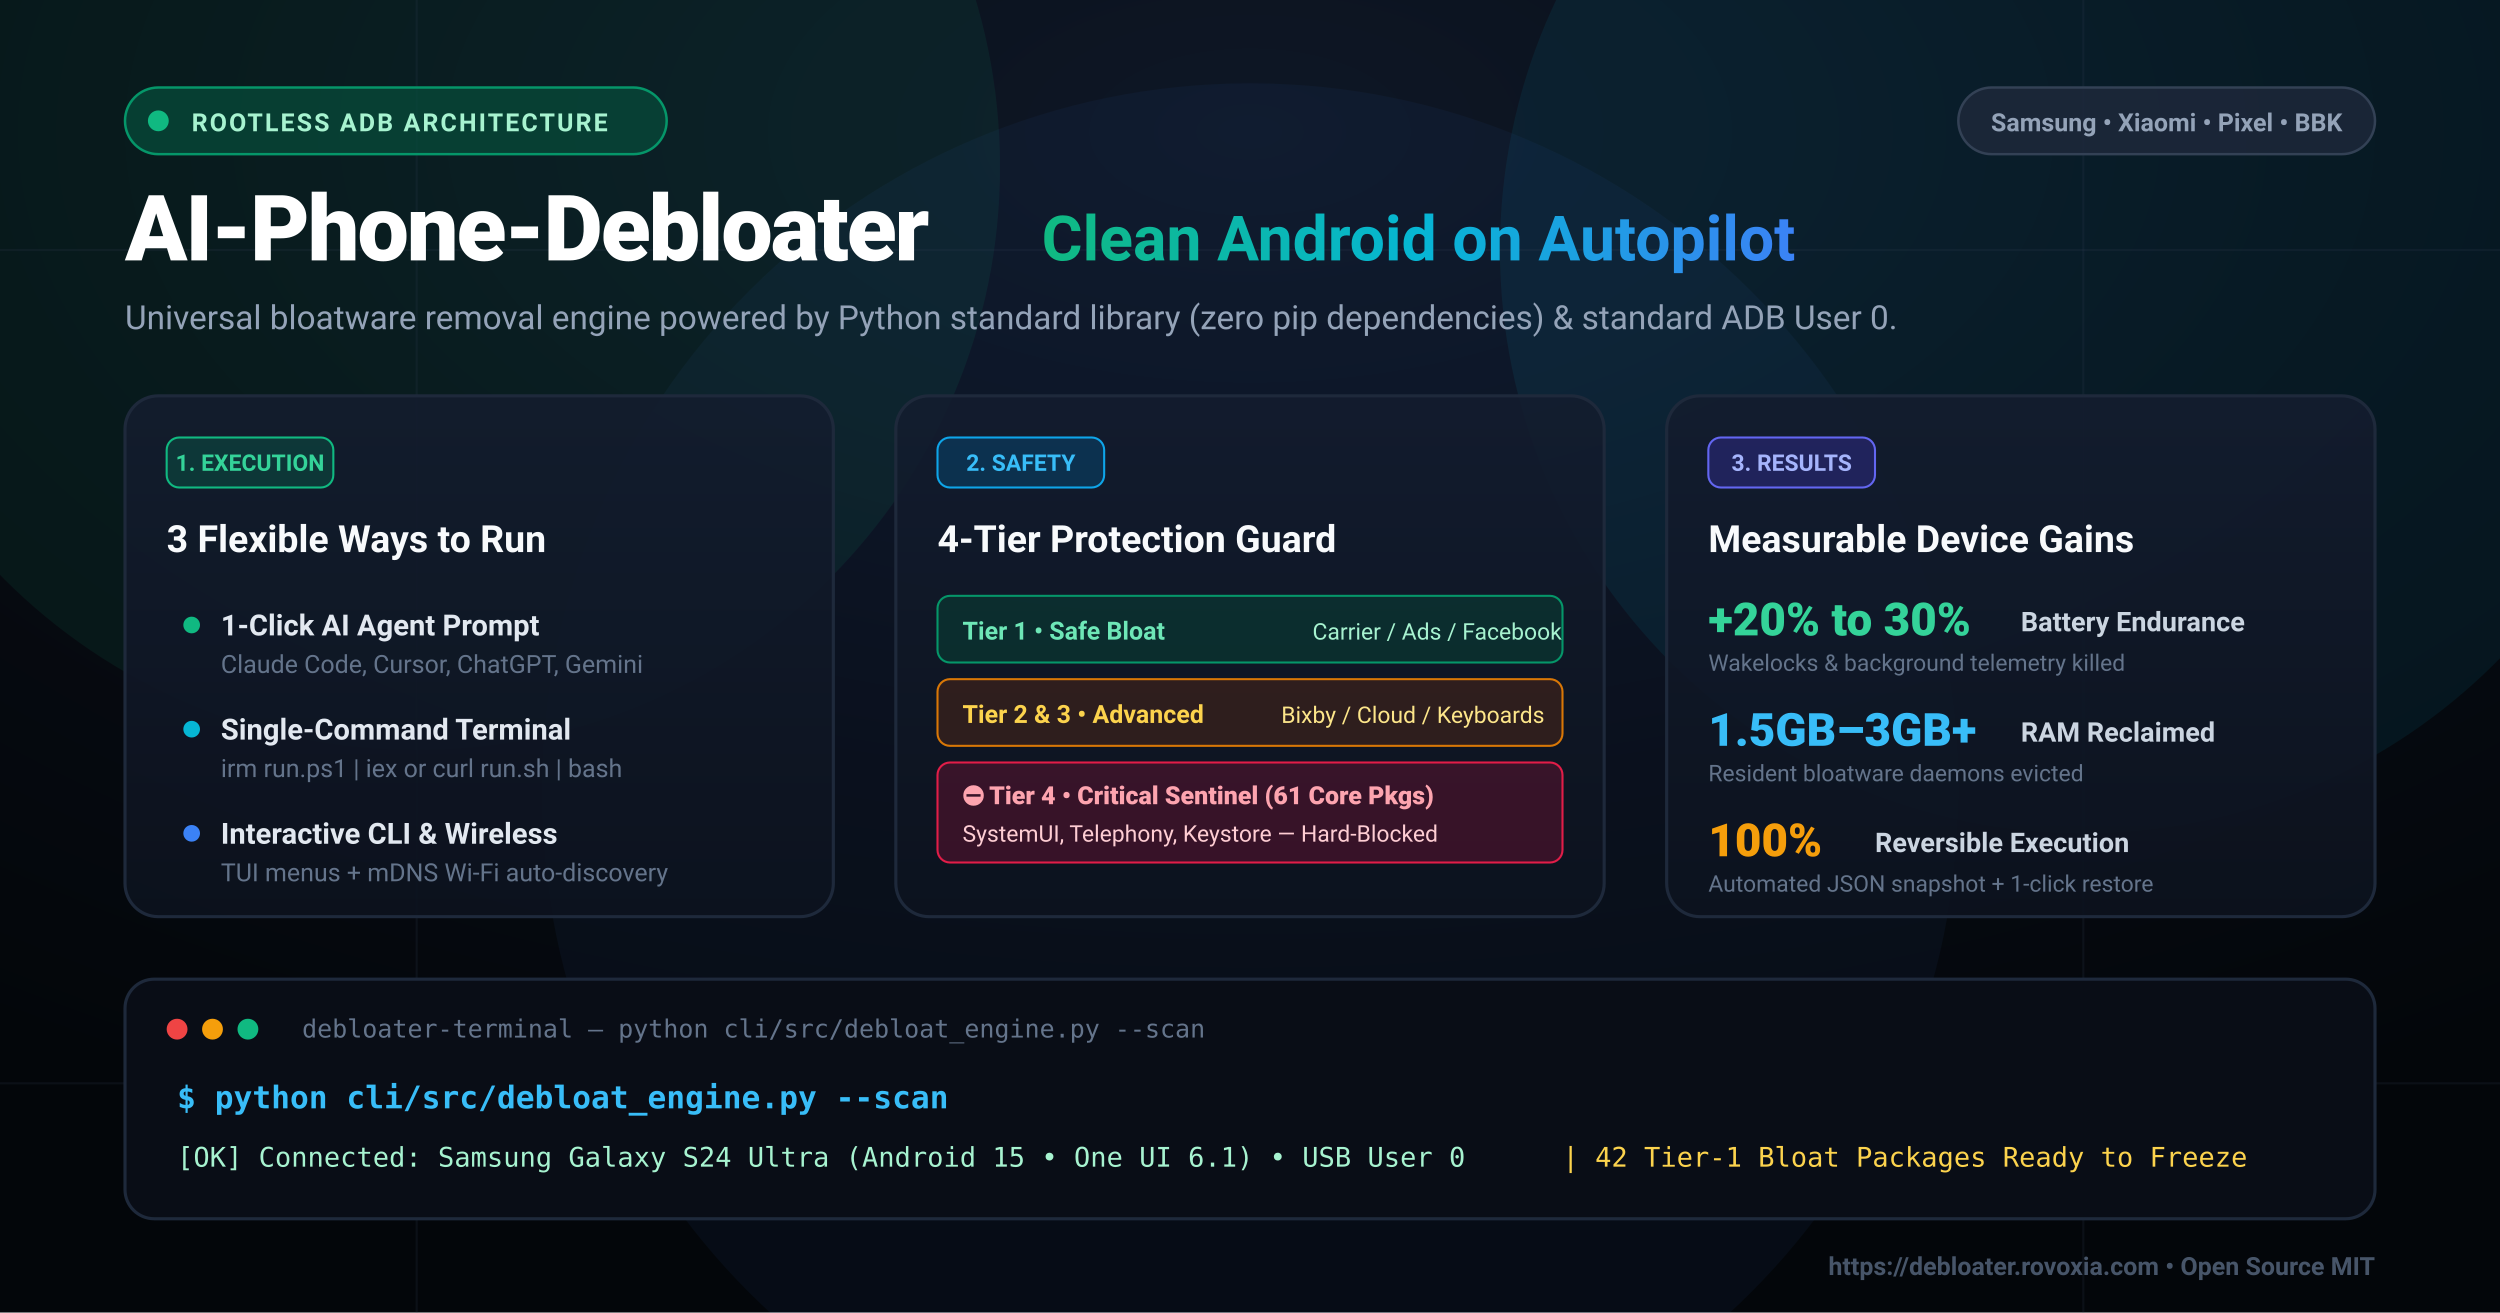
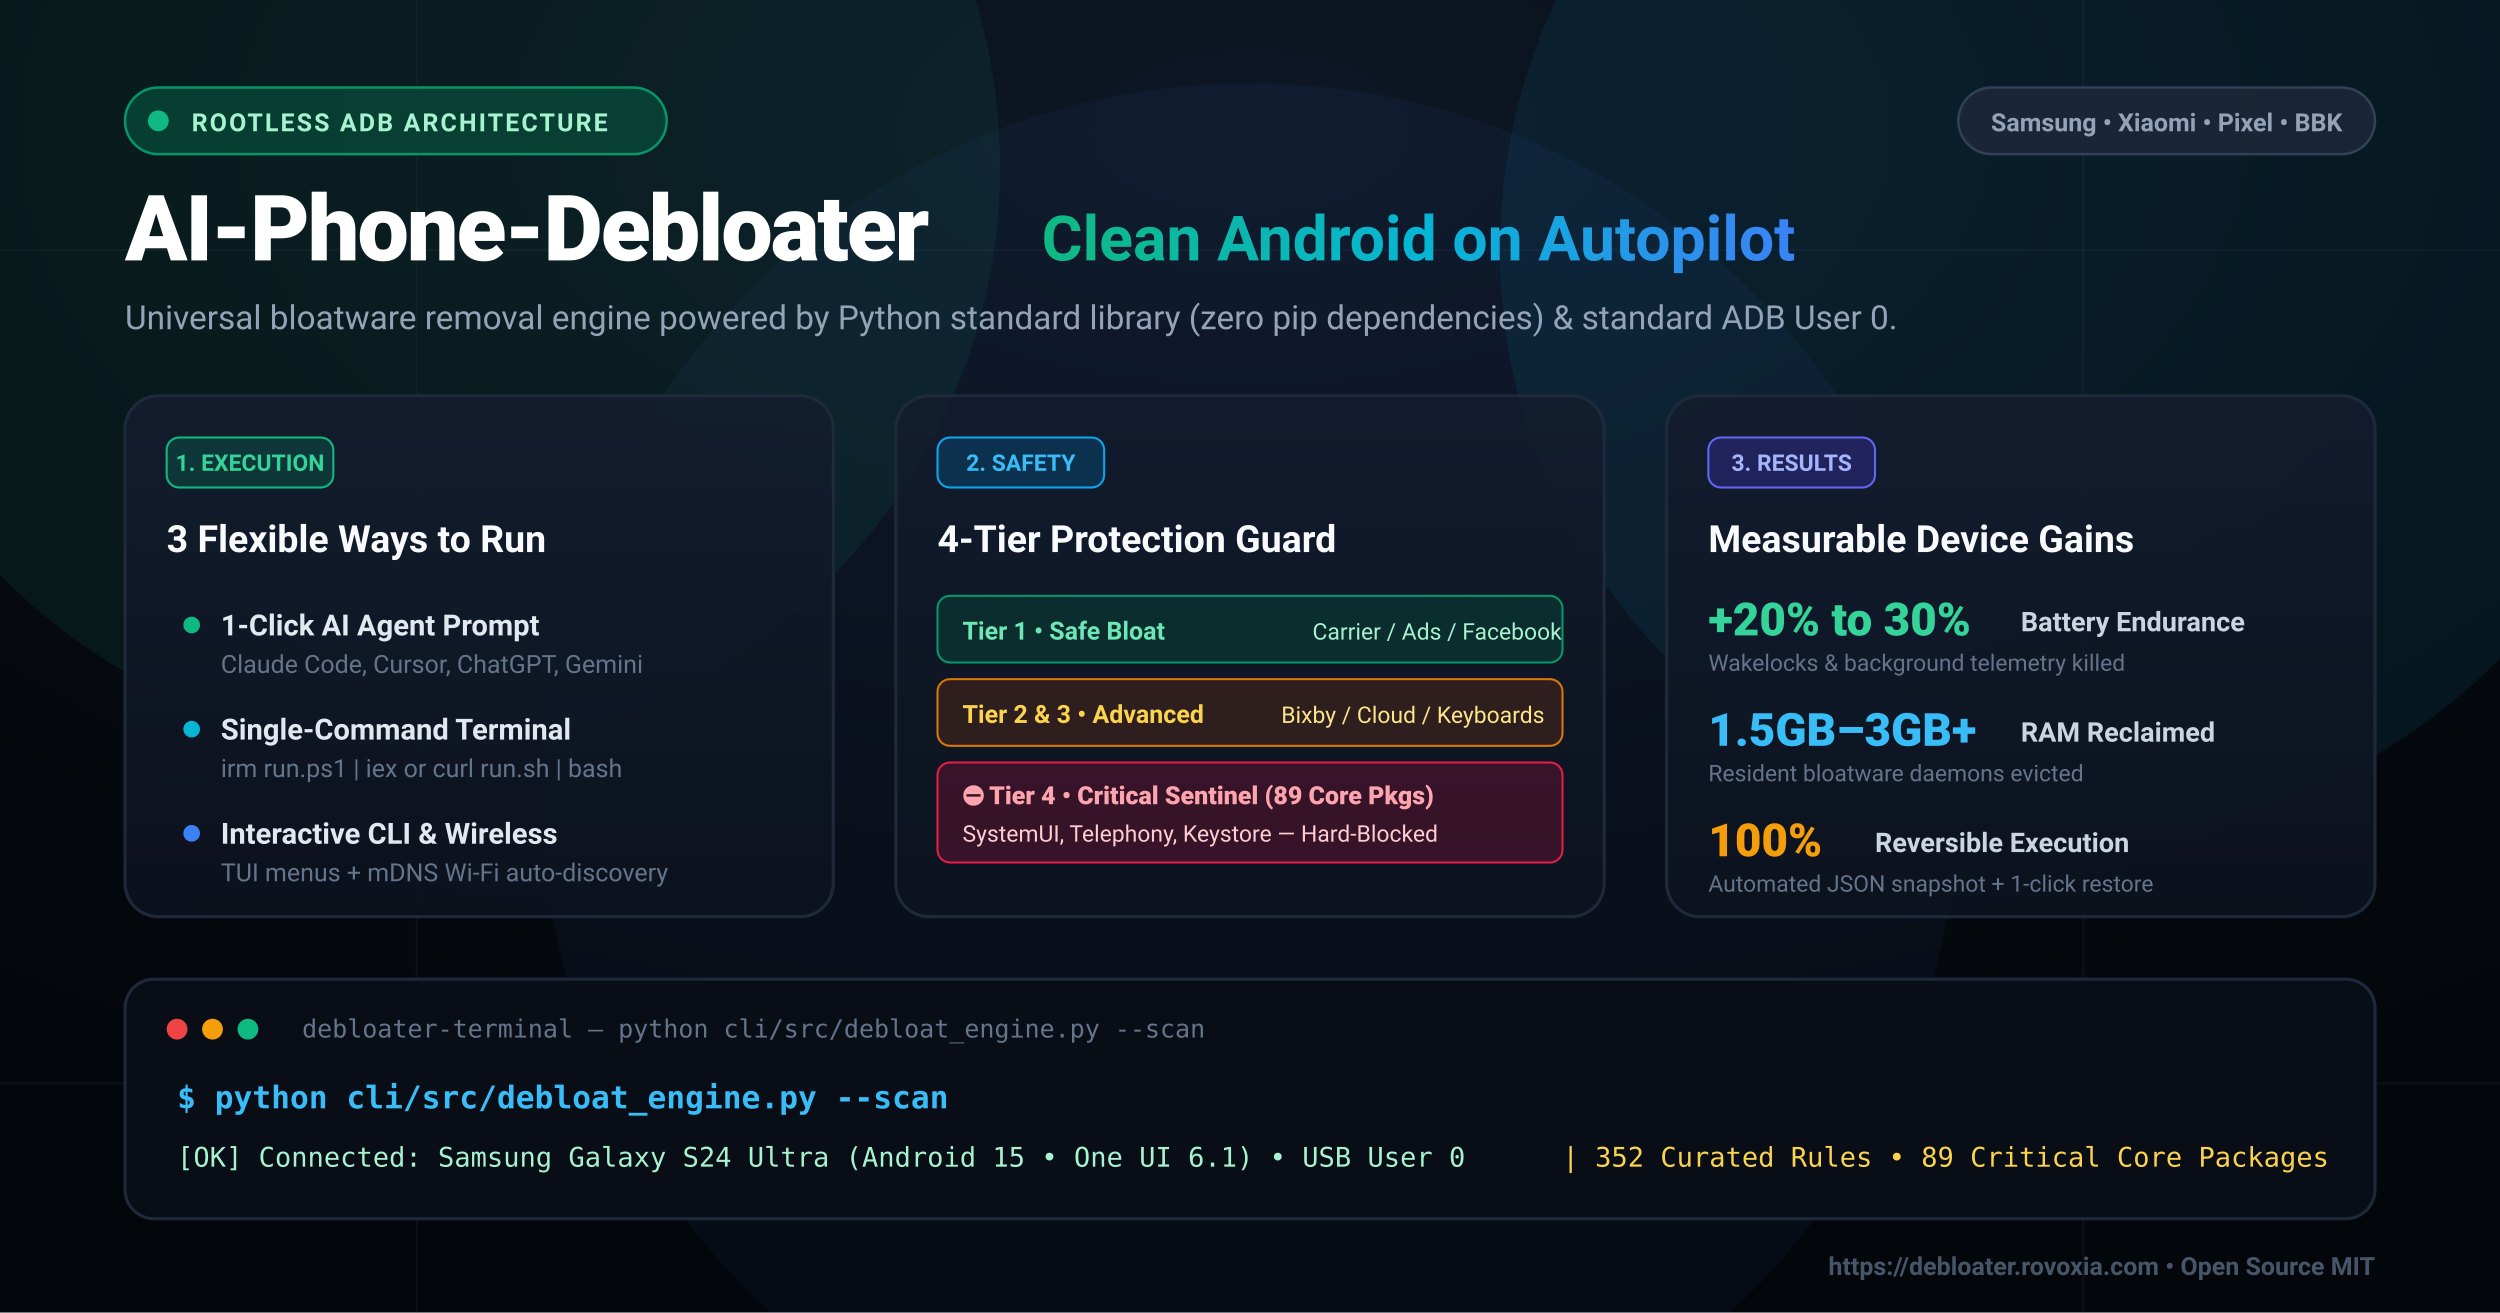
<svg xmlns="http://www.w3.org/2000/svg" viewBox="0 0 1200 630" width="1200" height="630">
  <defs>
    <radialGradient id="bgGrad" cx="50%" cy="10%" r="85%" fx="50%" fy="10%">
      <stop offset="0%" stop-color="#0e1726" />
      <stop offset="60%" stop-color="#070b12" />
      <stop offset="100%" stop-color="#03060a" />
    </radialGradient>
    <linearGradient id="brandGrad" x1="0%" y1="0%" x2="100%" y2="0%">
      <stop offset="0%" stop-color="#10b981" />
      <stop offset="50%" stop-color="#06b6d4" />
      <stop offset="100%" stop-color="#3b82f6" />
    </linearGradient>
    <linearGradient id="cardGrad" x1="0%" y1="0%" x2="0%" y2="100%">
      <stop offset="0%" stop-color="#131c2e" stop-opacity="0.9" />
      <stop offset="100%" stop-color="#0c121e" stop-opacity="0.9" />
    </linearGradient>
  </defs>
  <rect width="1200" height="630" fill="url(#bgGrad)" />
  <circle cx="200" cy="80" r="280" fill="#10b981" opacity="0.08" />
  <circle cx="1000" cy="120" r="280" fill="#06b6d4" opacity="0.08" />
  <circle cx="600" cy="380" r="340" fill="#3b82f6" opacity="0.05" />
  <g stroke="#334155" stroke-opacity="0.18" stroke-width="1">
    <line x1="0" y1="120" x2="1200" y2="120" />
    <line x1="0" y1="520" x2="1200" y2="520" />
    <line x1="200" y1="0" x2="200" y2="630" />
    <line x1="1000" y1="0" x2="1000" y2="630" />
  </g>
  <g transform="translate(60, 42)">
    <rect width="260" height="32" rx="16" fill="#064e3b" fill-opacity="0.7" stroke="#059669" stroke-width="1.2" />
    <circle cx="16" cy="16" r="5" fill="#10b981" />
    <text x="32" y="21" fill="#a7f3d0" font-family="-apple-system, BlinkMacSystemFont, 'Segoe UI', Roboto, sans-serif" font-size="12" font-weight="700" letter-spacing="1">ROOTLESS ADB ARCHITECTURE</text>
  </g>
  <g transform="translate(940, 42)">
    <rect width="200" height="32" rx="16" fill="#1e293b" fill-opacity="0.8" stroke="#334155" stroke-width="1.2" />
    <text x="100" y="21" fill="#94a3b8" font-family="-apple-system, BlinkMacSystemFont, 'Segoe UI', Roboto, sans-serif" font-size="12" font-weight="600" text-anchor="middle">Samsung • Xiaomi • Pixel • BBK</text>
  </g>
  <text x="60" y="125" fill="#ffffff" font-family="-apple-system, BlinkMacSystemFont, 'Segoe UI', Roboto, sans-serif" font-size="44" font-weight="800" letter-spacing="-1">
    AI-Phone-Debloater
  </text>
  <text x="500" y="125" fill="url(#brandGrad)" font-family="-apple-system, BlinkMacSystemFont, 'Segoe UI', Roboto, sans-serif" font-size="30" font-weight="700">
    Clean Android on Autopilot
  </text>
  <text x="60" y="158" fill="#94a3b8" font-family="-apple-system, BlinkMacSystemFont, 'Segoe UI', Roboto, sans-serif" font-size="16" font-weight="400">
    Universal bloatware removal engine powered by Python standard library (zero pip dependencies) &amp; standard ADB User 0.
  </text>
  <g transform="translate(60, 190)">
    <rect width="340" height="250" rx="16" fill="url(#cardGrad)" stroke="#1e293b" stroke-width="1.5" />
    <rect x="20" y="20" width="80" height="24" rx="6" fill="#047857" fill-opacity="0.3" stroke="#10b981" stroke-width="1" />
    <text x="60" y="36" fill="#34d399" font-family="-apple-system, BlinkMacSystemFont, 'Segoe UI', Roboto, sans-serif" font-size="11" font-weight="700" text-anchor="middle">1. EXECUTION</text>
    <text x="20" y="75" fill="#f8fafc" font-family="-apple-system, BlinkMacSystemFont, 'Segoe UI', Roboto, sans-serif" font-size="18" font-weight="700">3 Flexible Ways to Run</text>
    <circle cx="32" cy="110" r="4" fill="#10b981" />
    <text x="46" y="115" fill="#e2e8f0" font-family="-apple-system, BlinkMacSystemFont, 'Segoe UI', Roboto, sans-serif" font-size="14" font-weight="600">1-Click AI Agent Prompt</text>
    <text x="46" y="133" fill="#64748b" font-family="-apple-system, BlinkMacSystemFont, 'Segoe UI', Roboto, sans-serif" font-size="12">Claude Code, Cursor, ChatGPT, Gemini</text>
    <circle cx="32" cy="160" r="4" fill="#06b6d4" />
    <text x="46" y="165" fill="#e2e8f0" font-family="-apple-system, BlinkMacSystemFont, 'Segoe UI', Roboto, sans-serif" font-size="14" font-weight="600">Single-Command Terminal</text>
    <text x="46" y="183" fill="#64748b" font-family="-apple-system, BlinkMacSystemFont, 'Segoe UI', Roboto, sans-serif" font-size="12">irm run.ps1 | iex  or  curl run.sh | bash</text>
    <circle cx="32" cy="210" r="4" fill="#3b82f6" />
    <text x="46" y="215" fill="#e2e8f0" font-family="-apple-system, BlinkMacSystemFont, 'Segoe UI', Roboto, sans-serif" font-size="14" font-weight="600">Interactive CLI &amp; Wireless</text>
    <text x="46" y="233" fill="#64748b" font-family="-apple-system, BlinkMacSystemFont, 'Segoe UI', Roboto, sans-serif" font-size="12">TUI menus + mDNS Wi-Fi auto-discovery</text>
  </g>
  <g transform="translate(430, 190)">
    <rect width="340" height="250" rx="16" fill="url(#cardGrad)" stroke="#1e293b" stroke-width="1.5" />
    <rect x="20" y="20" width="80" height="24" rx="6" fill="#0369a1" fill-opacity="0.3" stroke="#0ea5e9" stroke-width="1" />
    <text x="60" y="36" fill="#38bdf8" font-family="-apple-system, BlinkMacSystemFont, 'Segoe UI', Roboto, sans-serif" font-size="11" font-weight="700" text-anchor="middle">2. SAFETY</text>
    <text x="20" y="75" fill="#f8fafc" font-family="-apple-system, BlinkMacSystemFont, 'Segoe UI', Roboto, sans-serif" font-size="18" font-weight="700">4-Tier Protection Guard</text>
    <rect x="20" y="96" width="300" height="32" rx="6" fill="#064e3b" fill-opacity="0.4" stroke="#059669" stroke-width="1" />
    <text x="32" y="117" fill="#6ee7b7" font-family="-apple-system, BlinkMacSystemFont, 'Segoe UI', Roboto, sans-serif" font-size="12" font-weight="700">Tier 1 • Safe Bloat</text>
    <text x="200" y="117" fill="#a7f3d0" font-family="-apple-system, BlinkMacSystemFont, 'Segoe UI', Roboto, sans-serif" font-size="11">Carrier / Ads / Facebook</text>
    <rect x="20" y="136" width="300" height="32" rx="6" fill="#78350f" fill-opacity="0.3" stroke="#d97706" stroke-width="1" />
    <text x="32" y="157" fill="#fcd34d" font-family="-apple-system, BlinkMacSystemFont, 'Segoe UI', Roboto, sans-serif" font-size="12" font-weight="700">Tier 2 &amp; 3 • Advanced</text>
    <text x="185" y="157" fill="#fde68a" font-family="-apple-system, BlinkMacSystemFont, 'Segoe UI', Roboto, sans-serif" font-size="11">Bixby / Cloud / Keyboards</text>
    <rect x="20" y="176" width="300" height="48" rx="6" fill="#881337" fill-opacity="0.35" stroke="#e11d48" stroke-width="1" />
-     <text x="32" y="196" fill="#fda4af" font-family="-apple-system, BlinkMacSystemFont, 'Segoe UI', Roboto, sans-serif" font-size="12" font-weight="800">⛔ Tier 4 • Critical Sentinel (61 Core Pkgs)</text>
+     <text x="32" y="196" fill="#fda4af" font-family="-apple-system, BlinkMacSystemFont, 'Segoe UI', Roboto, sans-serif" font-size="12" font-weight="800">⛔ Tier 4 • Critical Sentinel (89 Core Pkgs)</text>
    <text x="32" y="214" fill="#fecdd3" font-family="-apple-system, BlinkMacSystemFont, 'Segoe UI', Roboto, sans-serif" font-size="11">SystemUI, Telephony, Keystore — Hard-Blocked</text>
  </g>
  <g transform="translate(800, 190)">
    <rect width="340" height="250" rx="16" fill="url(#cardGrad)" stroke="#1e293b" stroke-width="1.5" />
    <rect x="20" y="20" width="80" height="24" rx="6" fill="#4338ca" fill-opacity="0.3" stroke="#6366f1" stroke-width="1" />
    <text x="60" y="36" fill="#a5b4fc" font-family="-apple-system, BlinkMacSystemFont, 'Segoe UI', Roboto, sans-serif" font-size="11" font-weight="700" text-anchor="middle">3. RESULTS</text>
    <text x="20" y="75" fill="#f8fafc" font-family="-apple-system, BlinkMacSystemFont, 'Segoe UI', Roboto, sans-serif" font-size="18" font-weight="700">Measurable Device Gains</text>
    <text x="20" y="115" fill="#34d399" font-family="-apple-system, BlinkMacSystemFont, 'Segoe UI', Roboto, sans-serif" font-size="22" font-weight="800">+20% to 30%</text>
    <text x="170" y="113" fill="#cbd5e1" font-family="-apple-system, BlinkMacSystemFont, 'Segoe UI', Roboto, sans-serif" font-size="13" font-weight="600">Battery Endurance</text>
    <text x="20" y="132" fill="#64748b" font-family="-apple-system, BlinkMacSystemFont, 'Segoe UI', Roboto, sans-serif" font-size="11">Wakelocks &amp; background telemetry killed</text>
    <text x="20" y="168" fill="#38bdf8" font-family="-apple-system, BlinkMacSystemFont, 'Segoe UI', Roboto, sans-serif" font-size="22" font-weight="800">1.5GB–3GB+</text>
    <text x="170" y="166" fill="#cbd5e1" font-family="-apple-system, BlinkMacSystemFont, 'Segoe UI', Roboto, sans-serif" font-size="13" font-weight="600">RAM Reclaimed</text>
    <text x="20" y="185" fill="#64748b" font-family="-apple-system, BlinkMacSystemFont, 'Segoe UI', Roboto, sans-serif" font-size="11">Resident bloatware daemons evicted</text>
    <text x="20" y="221" fill="#f59e0b" font-family="-apple-system, BlinkMacSystemFont, 'Segoe UI', Roboto, sans-serif" font-size="22" font-weight="800">100%</text>
    <text x="100" y="219" fill="#cbd5e1" font-family="-apple-system, BlinkMacSystemFont, 'Segoe UI', Roboto, sans-serif" font-size="13" font-weight="600">Reversible Execution</text>
    <text x="20" y="238" fill="#64748b" font-family="-apple-system, BlinkMacSystemFont, 'Segoe UI', Roboto, sans-serif" font-size="11">Automated JSON snapshot + 1-click restore</text>
  </g>
  <g transform="translate(60, 470)">
    <rect width="1080" height="115" rx="14" fill="#090d16" stroke="#1e293b" stroke-width="1.5" />
    <circle cx="25" cy="24" r="5" fill="#ef4444" />
    <circle cx="42" cy="24" r="5" fill="#f59e0b" />
    <circle cx="59" cy="24" r="5" fill="#10b981" />
    <text x="85" y="28" fill="#64748b" font-family="monospace" font-size="12">debloater-terminal — python cli/src/debloat_engine.py --scan</text>
    <text x="25" y="62" fill="#38bdf8" font-family="monospace" font-size="15" font-weight="700">$ python cli/src/debloat_engine.py --scan</text>
    <text x="25" y="90" fill="#a7f3d0" font-family="monospace" font-size="13">[OK] Connected: Samsung Galaxy S24 Ultra (Android 15 • One UI 6.1) • USB User 0</text>
-     <text x="690" y="90" fill="#fcd34d" font-family="monospace" font-size="13">| 42 Tier-1 Bloat Packages Ready to Freeze</text>
+     <text x="690" y="90" fill="#fcd34d" font-family="monospace" font-size="13">| 352 Curated Rules • 89 Critical Core Packages</text>
  </g>
  <text x="1140" y="612" fill="#475569" font-family="-apple-system, BlinkMacSystemFont, 'Segoe UI', Roboto, sans-serif" font-size="12" font-weight="600" text-anchor="end">
    https://debloater.rovoxia.com • Open Source MIT
  </text>
</svg>
